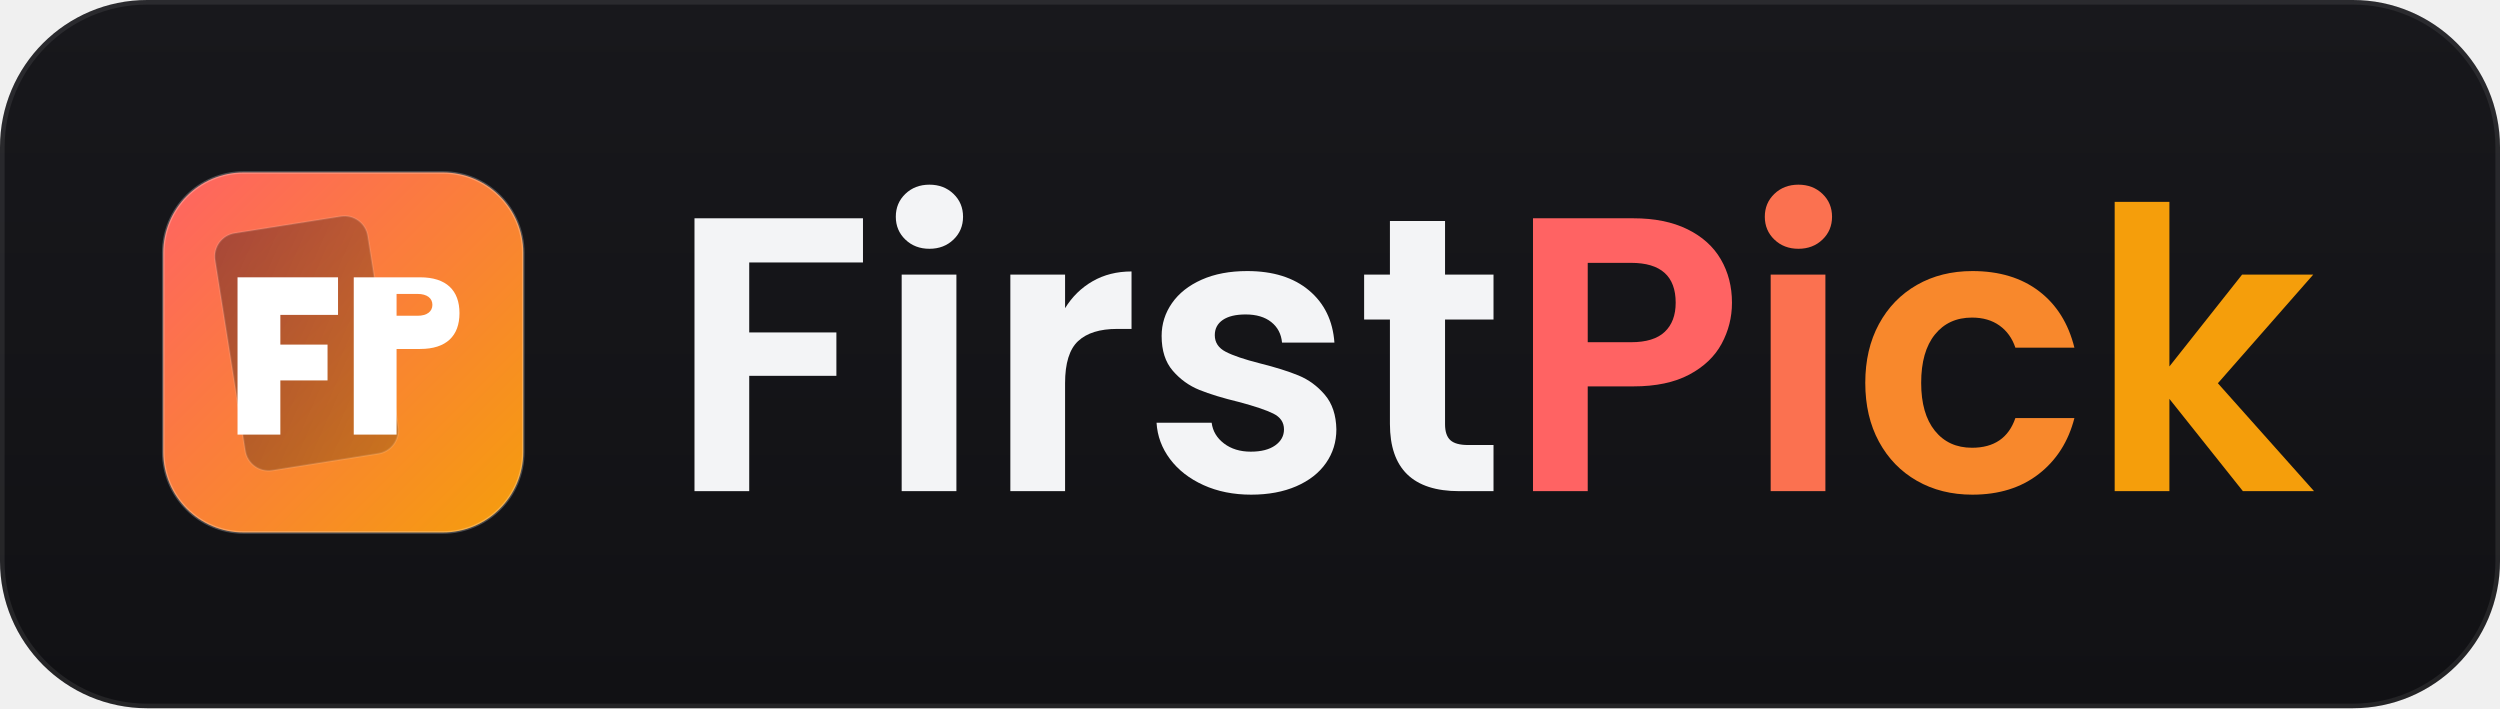
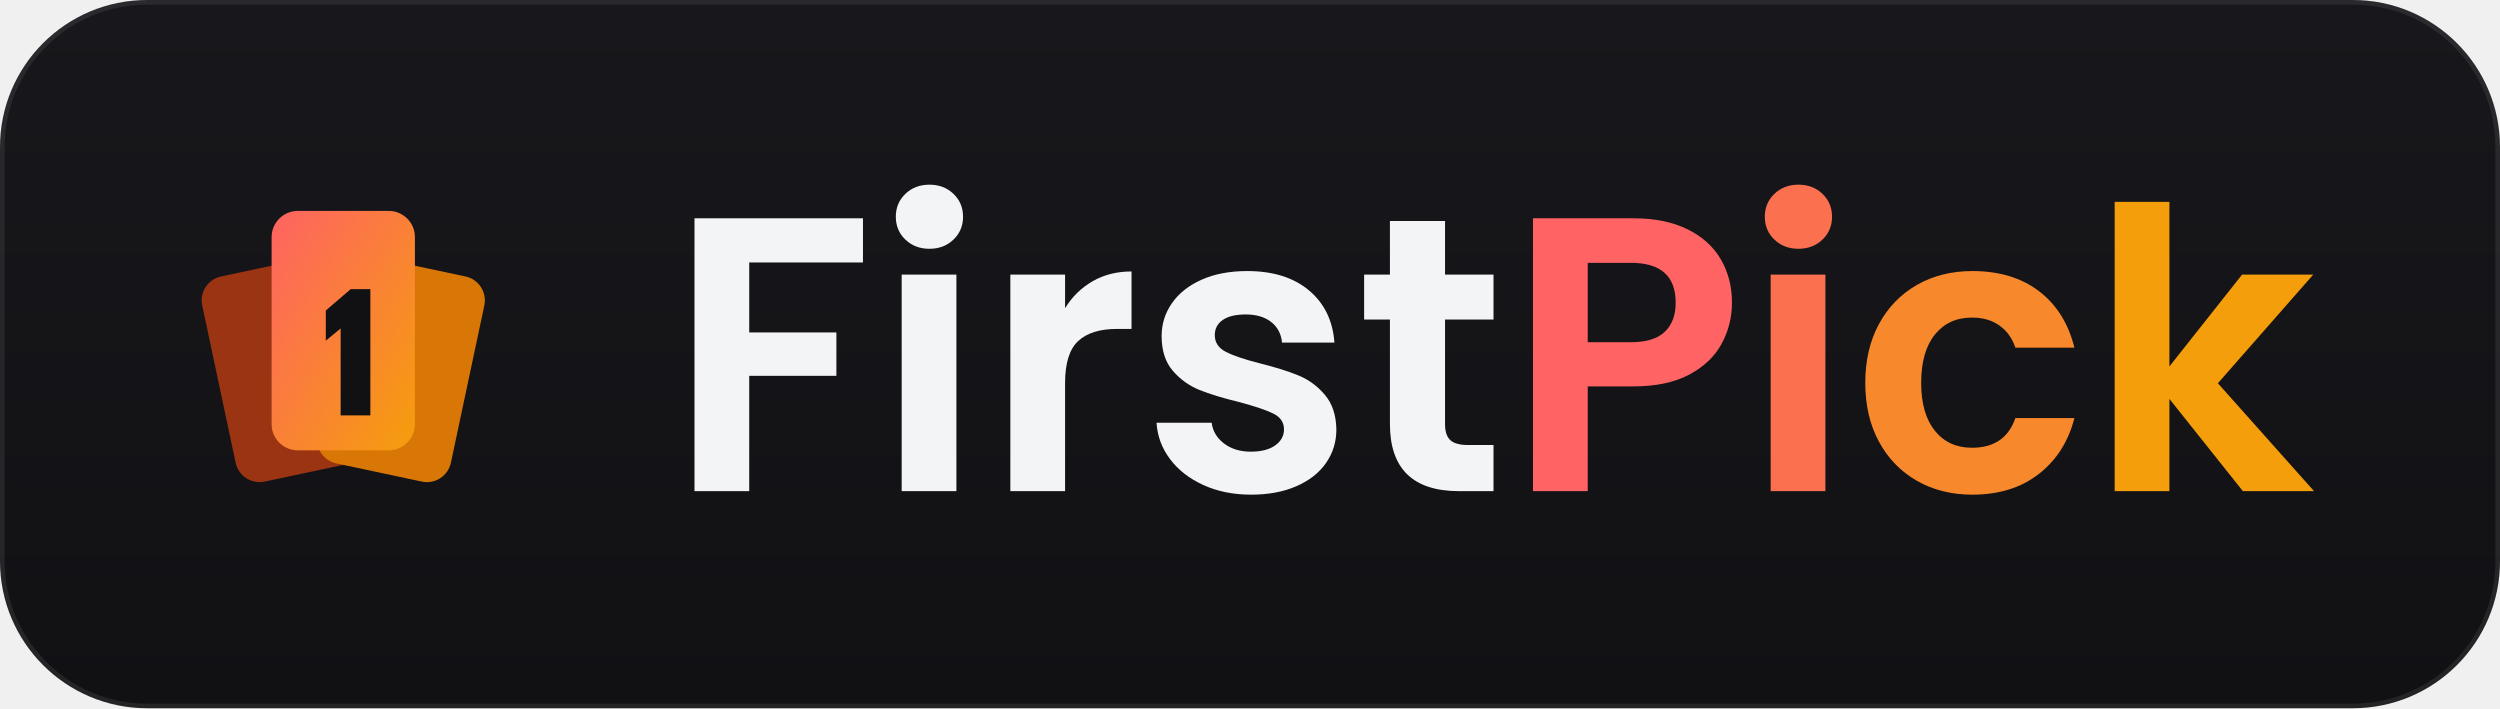
<svg xmlns="http://www.w3.org/2000/svg" width="1087.2" height="308" viewBox="0 0 1087.2 308">
  <defs>
    <linearGradient id="bgBanner" x1="0%" y1="0%" x2="0%" y2="100%">
      <stop offset="0%" stop-color="#18181C" />
      <stop offset="100%" stop-color="#111114" />
    </linearGradient>
    <linearGradient id="heroCardGrad" x1="0%" y1="0%" x2="100%" y2="100%">
      <stop offset="0%" stop-color="#FF6363" />
      <stop offset="100%" stop-color="#F59E0B" />
    </linearGradient>
  </defs>
  <rect x="0" y="0" width="1087.2" height="308" rx="64" fill="url(#bgBanner)" />
  <rect x="1" y="1" width="1085.2" height="306" rx="63" fill="none" stroke="#FFFFFF" stroke-opacity="0.08" stroke-width="2" />
  <g transform="translate(52 56) scale(.38)">
-     <defs>
-       <linearGradient id="bgGrad" x1="0%" y1="0%" x2="100%" y2="100%">
-         <stop offset="0%" stop-color="#FF6363" />
-         <stop offset="100%" stop-color="#F59E0B" />
-       </linearGradient>
-       <linearGradient id="cardGrad" x1="0%" y1="0%" x2="100%" y2="100%">
-         <stop offset="0%" stop-color="#000000" stop-opacity="0.34" />
-         <stop offset="100%" stop-color="#000000" stop-opacity="0.18" />
-       </linearGradient>
-     </defs>
-     <rect x="50" y="50" width="412" height="412" rx="92" fill="url(#bgGrad)" />
-     <rect x="50" y="50" width="412" height="412" rx="92" fill="none" stroke="#FFFFFF" stroke-opacity="0.24" stroke-width="3" />
-     <g transform="rotate(-9 235 260)">
-       <rect x="128" y="105" width="177" height="275" rx="27" fill="url(#cardGrad)" />
-       <rect x="128" y="105" width="177" height="275" rx="27" fill="none" stroke="#FFFFFF" stroke-opacity="0.12" stroke-width="2" />
-     </g>
-     <g fill="#FFFFFF">
-       <path d="M 135 170 L 250 170 L 250 213 L 184 213 L 184 247 L 238 247 L 238 288 L 184 288 L 184 350 L 135 350 Z" />
-       <path d="M 268 170 L 344 170 C 374 170 389 185 389 211 C 389 237 374 252 344 252 L 317 252 L 317 350 L 268 350 Z M 317 214 L 341 214 C 352 214 358 209 358 201.5 C 358 194 352 189 341 189 L 317 189 Z" />
-     </g>
+     <path d="M116.14 169.02 213.96 148.23C229.08 145.01 243.95 154.67 247.17 169.79L285.42 349.77C288.64 364.90 278.98 379.77 263.86 382.98L166.04 403.77C150.92 406.99 136.05 397.33 132.83 382.21L94.58 202.23C91.36 187.10 101.02 172.23 116.14 169.02Z" fill="#9A3412" />
+     <path d="M298.04 148.23 395.86 169.02C410.98 172.23 420.64 187.10 417.42 202.23L379.17 382.21C375.95 397.33 361.08 406.99 345.96 403.77L248.14 382.98C233.02 379.77 223.36 364.90 226.58 349.77L264.83 169.79C268.05 154.67 282.92 145.01 298.04 148.23Z" fill="#D97706" />
+     <rect x="174" y="94" width="164" height="274" rx="30" fill="url(#heroCardGrad)" />
+     <path d="M236 208 264.5 183.5H287V328H253V228.5L236 242.5Z" fill="#111114" />
  </g>
  <g transform="translate(290.29,213.59) scale(0.17,-0.17)">
    <path d="M500 698V585H209V406H432V295H209V0H69V698Z" fill="#F3F4F6" />
  </g>
  <g transform="translate(380.39,213.59) scale(0.17,-0.17)">
    <path d="M54 702Q54 737 78.5 760.5Q103 784 140 784Q177 784 201.5 760.5Q226 737 226 702Q226 667 201.5 643.5Q177 620 140 620Q103 620 78.5 643.5Q54 667 54 702ZM209 554V0H69V554Z" fill="#F3F4F6" />
  </g>
  <g transform="translate(427.65,213.59) scale(0.17,-0.17)">
    <path d="M379 562V415H342Q276 415 242.5 384.0Q209 353 209 276V0H69V554H209V468Q236 512 279.5 537.0Q323 562 379 562Z" fill="#F3F4F6" />
  </g>
  <g transform="translate(496.33,213.59) scale(0.17,-0.17)">
    <path d="M39 175H180Q184 143 211.5 122.0Q239 101 280 101Q320 101 342.5 117.0Q365 133 365 158Q365 185 337.5 198.5Q310 212 250 228Q188 243 148.5 259.0Q109 275 80.5 308.0Q52 341 52 397Q52 443 78.5 481.0Q105 519 154.5 541.0Q204 563 271 563Q370 563 429.0 513.5Q488 464 494 380H360Q357 413 332.5 432.5Q308 452 267 452Q229 452 208.5 438.0Q188 424 188 399Q188 371 216.0 356.5Q244 342 303 327Q363 312 402.0 296.0Q441 280 469.5 246.5Q498 213 499 158Q499 110 472.5 72.0Q446 34 396.5 12.5Q347 -9 281 -9Q213 -9 159.0 15.5Q105 40 73.5 82.0Q42 124 39 175Z" fill="#F3F4F6" />
  </g>
  <g transform="translate(588.98,213.59) scale(0.17,-0.17)">
    <path d="M232 439V171Q232 143 245.5 130.5Q259 118 291 118H356V0H268Q91 0 91 172V439H25V554H91V691H232V554H356V439Z" fill="#F3F4F6" />
  </g>
  <g transform="translate(654.94,213.59) scale(0.17,-0.17)">
    <path d="M326 268H209V0H69V698H326Q407 698 464.0 670.0Q521 642 549.5 593.0Q578 544 578 482Q578 426 551.5 377.0Q525 328 468.5 298.0Q412 268 326 268ZM434 482Q434 584 320 584H209V381H320Q378 381 406.0 407.5Q434 434 434 482Z" fill="#FF6363" />
  </g>
  <g transform="translate(758.30,213.59) scale(0.17,-0.17)">
    <path d="M54 702Q54 737 78.5 760.5Q103 784 140 784Q177 784 201.5 760.5Q226 737 226 702Q226 667 201.5 643.5Q177 620 140 620Q103 620 78.5 643.5Q54 667 54 702ZM209 554V0H69V554Z" fill="#FB7150" />
  </g>
  <g transform="translate(805.56,213.59) scale(0.17,-0.17)">
    <path d="M307 563Q410 563 477.5 511.5Q545 460 568 367H417Q405 403 376.5 423.5Q348 444 306 444Q246 444 211.0 400.5Q176 357 176 277Q176 198 211.0 154.5Q246 111 306 111Q391 111 417 187H568Q545 97 477.0 44.0Q409 -9 307 -9Q227 -9 165.0 26.5Q103 62 68.0 126.5Q33 191 33 277Q33 363 68.0 427.5Q103 492 165.0 527.5Q227 563 307 563Z" fill="#F8882C" />
  </g>
  <g transform="translate(907.90,213.59) scale(0.17,-0.17)">
    <path d="M397 0 209 236V0H69V740H209V319L395 554H577L333 276L579 0Z" fill="#F59E0B" />
  </g>
</svg>
